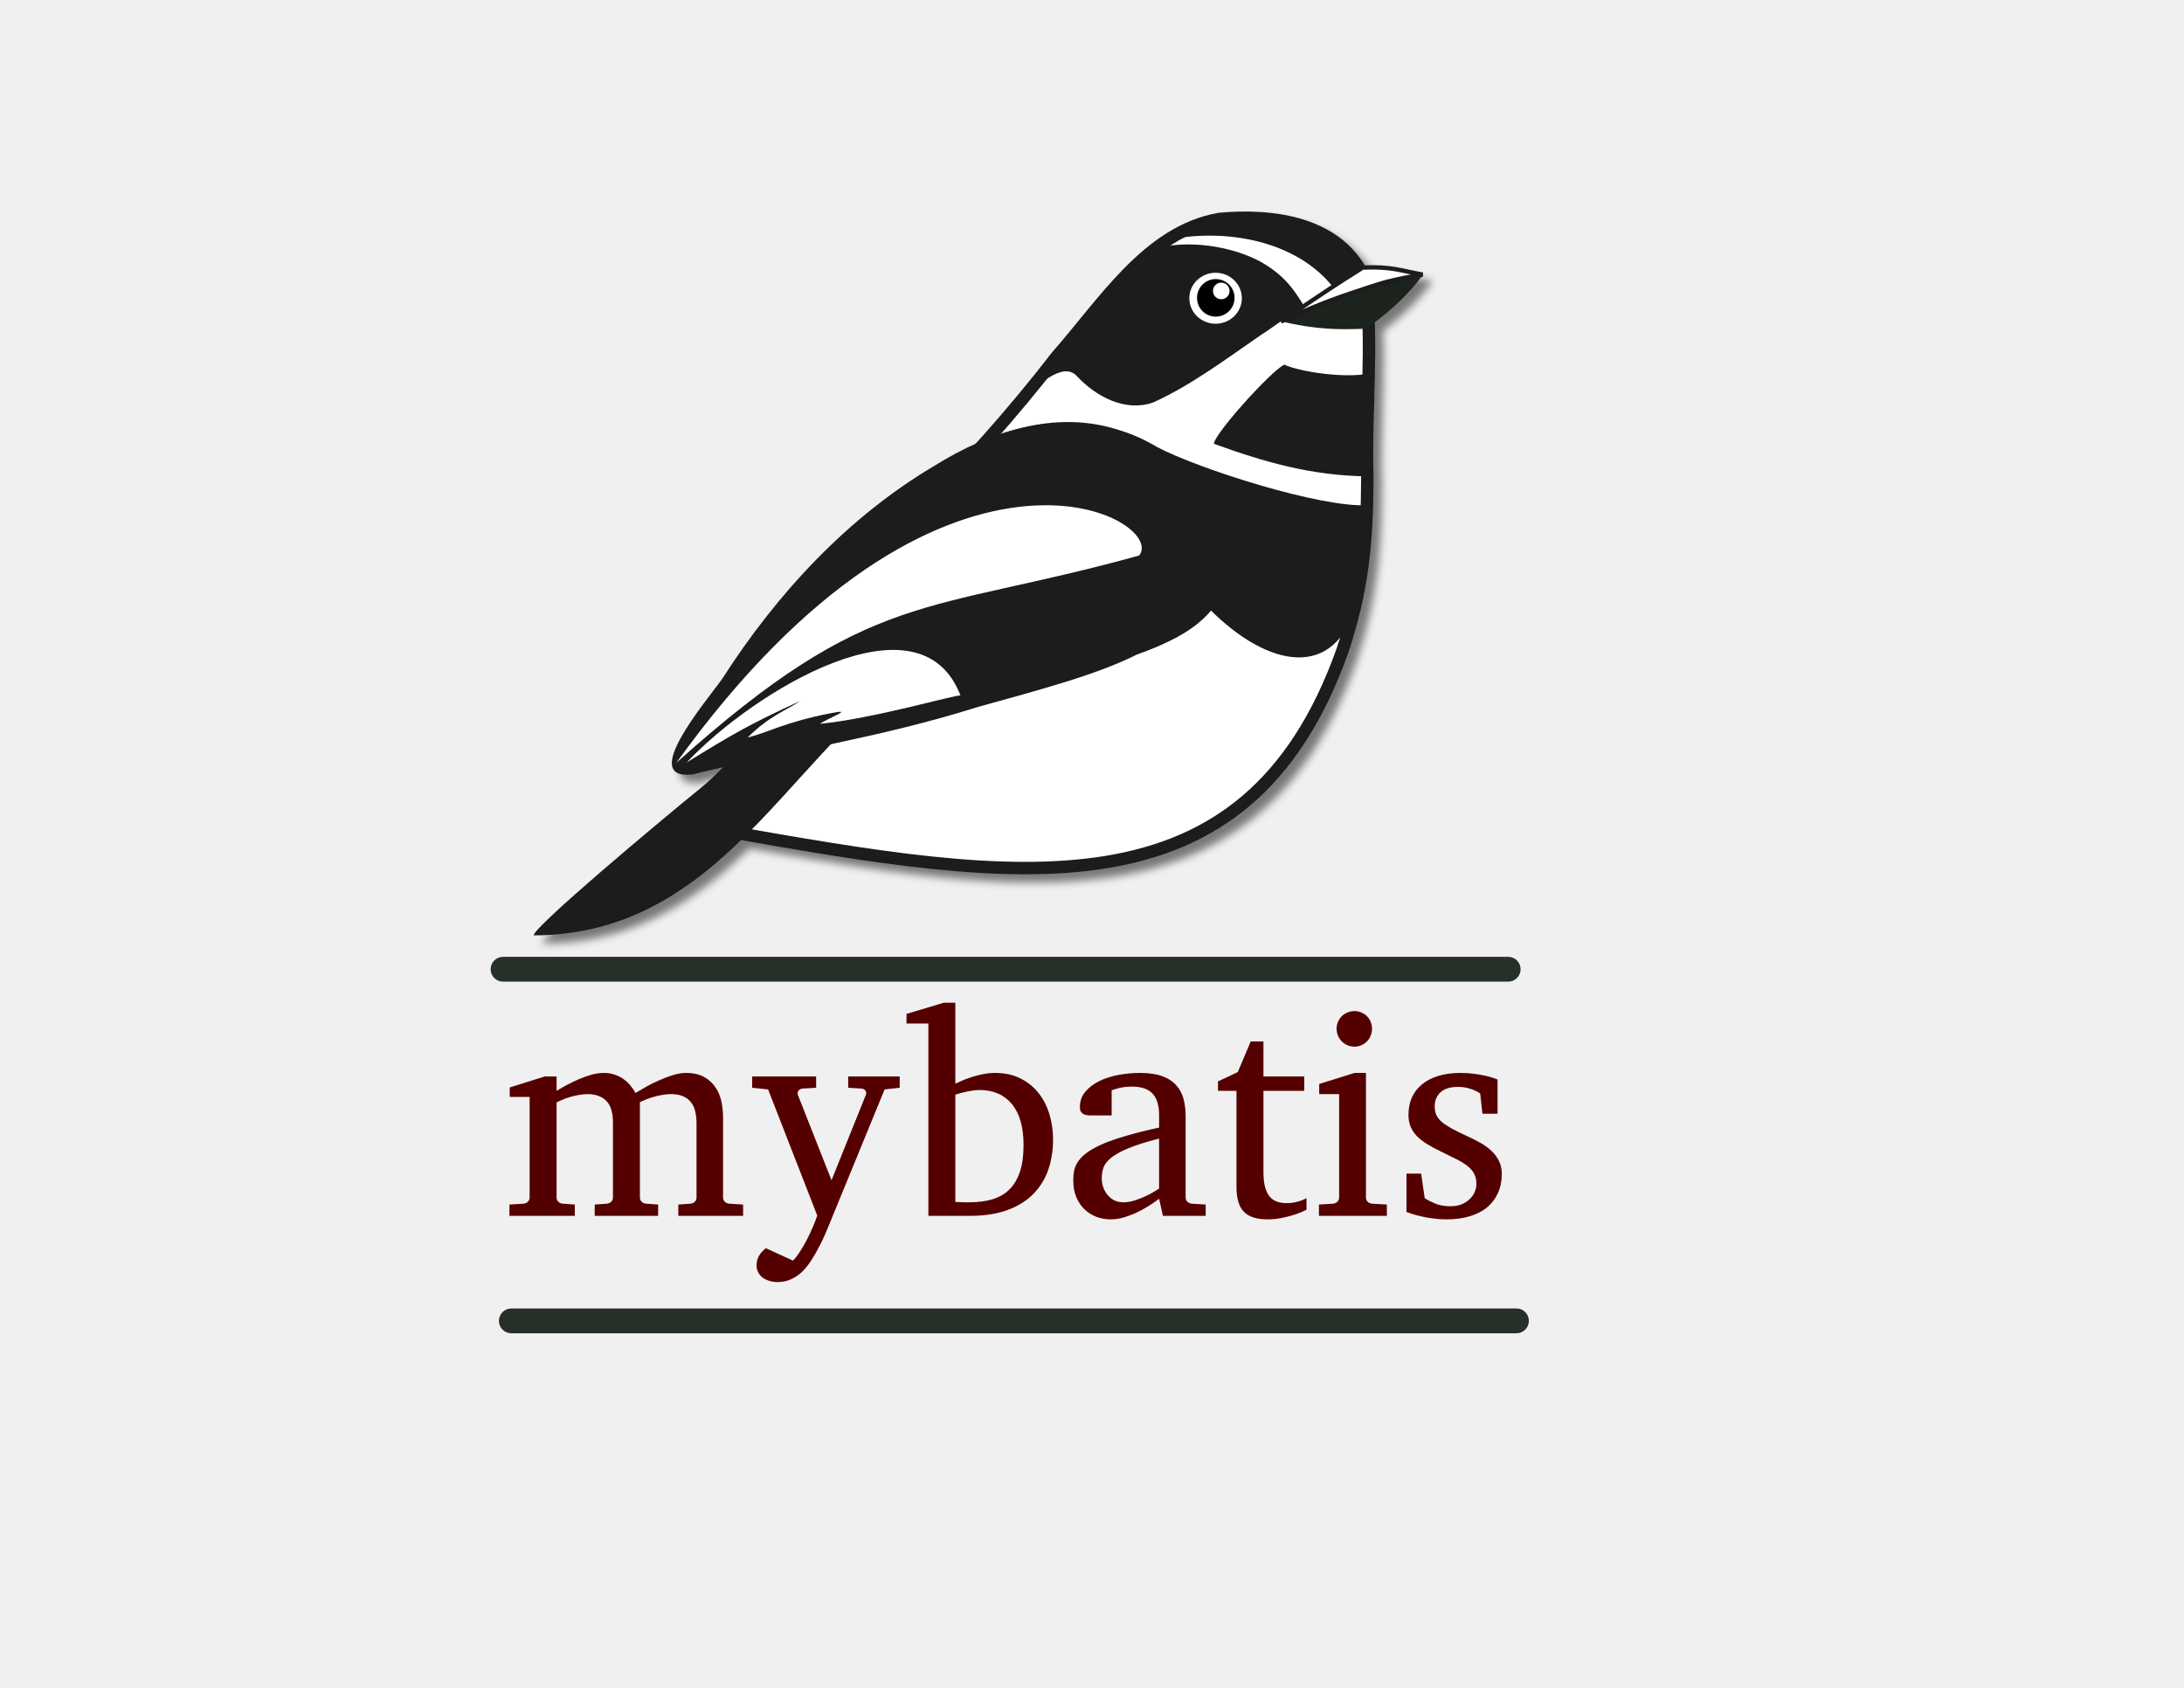
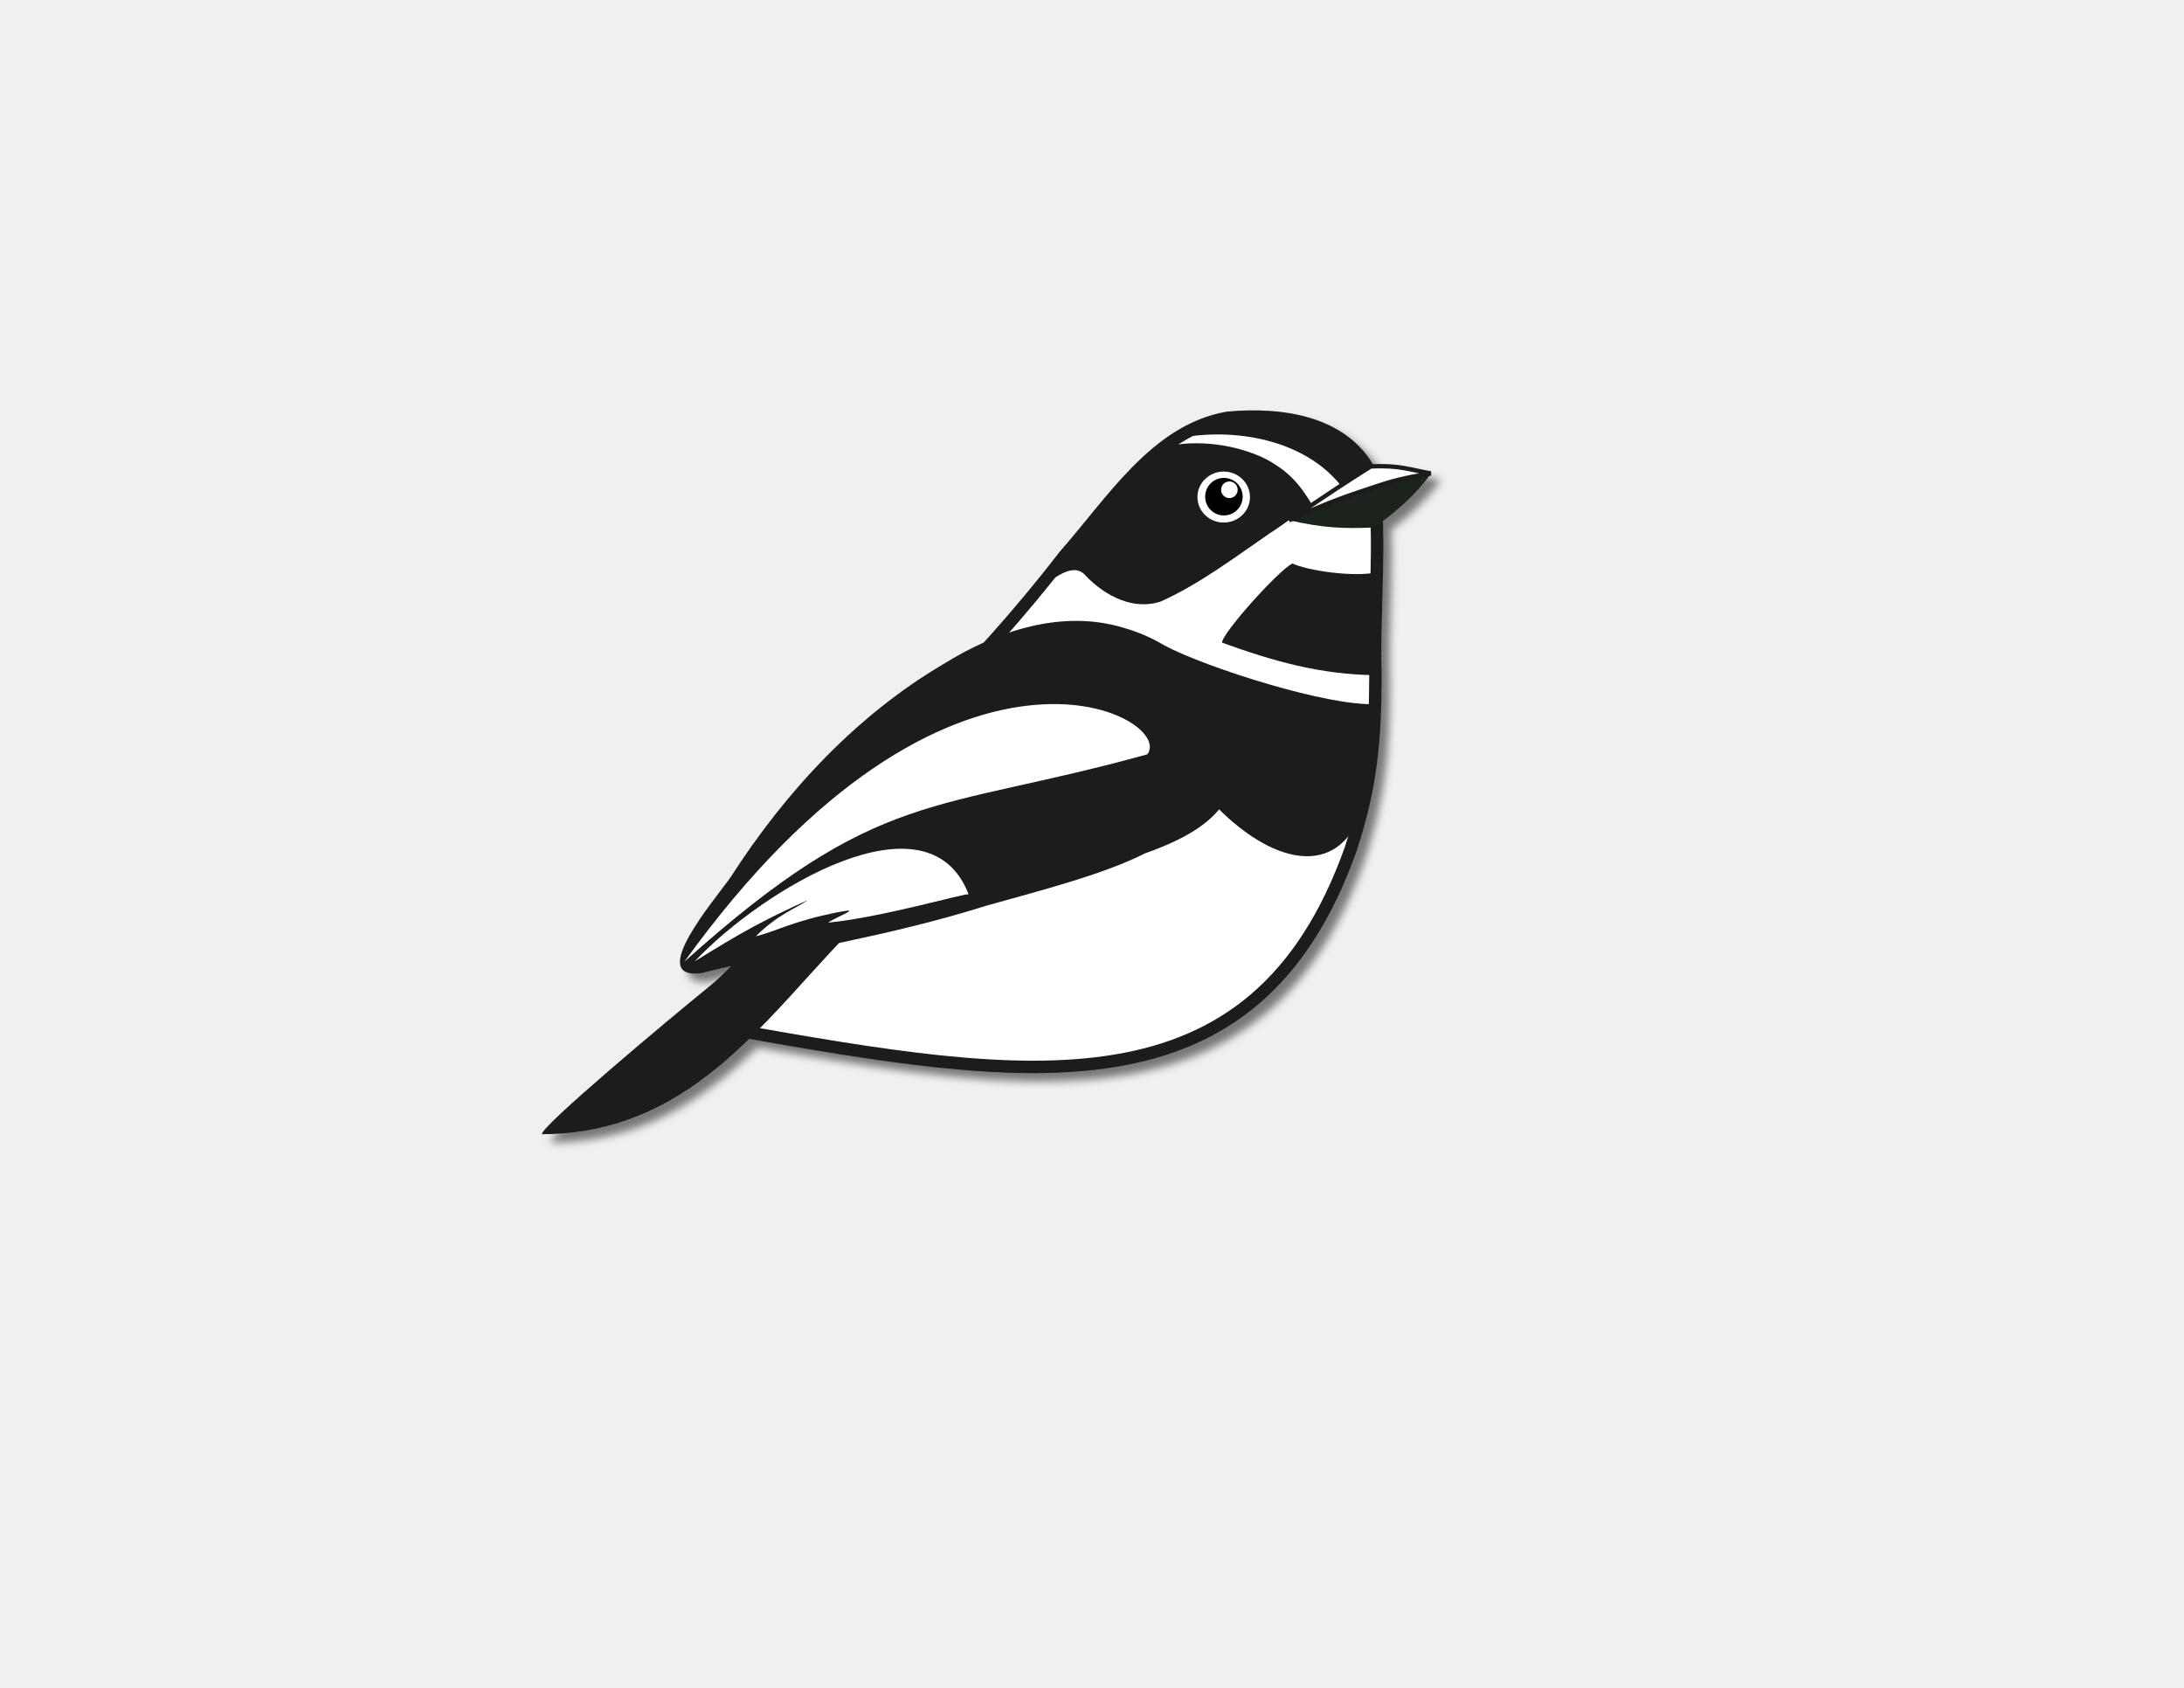
<svg xmlns="http://www.w3.org/2000/svg" width="792pt" height="612pt" id="svg2" version="1.0">
  <defs id="defs4">
    <linearGradient id="linearGradient3038">
      <stop style="stop-color:#757769;stop-opacity:1;" offset="0" id="stop3040" />
      <stop style="stop-color:#fff8cb;stop-opacity:1;" offset="1" id="stop3042" />
    </linearGradient>
    <linearGradient id="linearGradient3038-2">
      <stop style="stop-color:#757769;stop-opacity:1;" offset="0" id="stop3040-7" />
      <stop style="stop-color:#fff8cb;stop-opacity:1;" offset="1" id="stop3042-0" />
    </linearGradient>
    <filter id="filter3032" width="1.5" height="1.5" x="-.25" y="-.25">
      <feGaussianBlur id="feGaussianBlur3034" in="SourceAlpha" stdDeviation="2" result="blur" />
      <feColorMatrix id="feColorMatrix3036" result="bluralpha" type="matrix" values="1 0 0 0 0 0 1 0 0 0 0 0 1 0 0 0 0 0 0.5 0 " />
      <feOffset id="feOffset3038" in="bluralpha" dx="4" dy="4" result="offsetBlur" />
      <feMerge id="feMerge3040">
        <feMergeNode id="feMergeNode3042" in="offsetBlur" />
        <feMergeNode id="feMergeNode3044" in="SourceGraphic" />
      </feMerge>
    </filter>
  </defs>
  <g id="layer1">
-     <path id="path3104" style="font-size:139.822px;font-style:normal;font-variant:normal;font-weight:normal;font-stretch:normal;text-align:center;line-height:125%;writing-mode:lr-tb;text-anchor:middle;fill:#550000;fill-opacity:1;stroke:none;font-family:Abyssinica SIL;-inkscape-font-specification:Abyssinica SIL" d="m 327.977,587.806 0,-5.462 5.871,-0.41 c 0.865,-0.091 1.57,-0.41 2.116,-0.956 0.546,-0.546 0.819,-1.252 0.819,-2.116 l 0,-35.638 c -9e-5,-2.185 -0.205,-4.142 -0.614,-5.871 -0.41,-1.775 -1.115,-3.277 -2.116,-4.506 -0.956,-1.229 -2.23,-2.185 -3.823,-2.867 -1.593,-0.683 -3.55,-1.024 -5.871,-1.024 -1.183,6e-5 -2.435,0.114 -3.755,0.341 -1.274,0.182 -2.572,0.455 -3.892,0.819 -1.274,0.319 -2.549,0.728 -3.823,1.229 -1.229,0.455 -2.39,0.956 -3.482,1.502 l 0,46.016 c -6e-5,0.865 0.273,1.57 0.819,2.116 0.546,0.546 1.252,0.865 2.116,0.956 l 5.871,0.41 0,5.462 -30.654,0 0,-5.462 5.871,-0.41 c 0.865,-0.091 1.57,-0.41 2.116,-0.956 0.546,-0.546 0.819,-1.252 0.819,-2.116 l 0,-36.526 c -5e-5,-1.957 -0.228,-3.755 -0.683,-5.394 -0.41,-1.684 -1.115,-3.095 -2.116,-4.233 -0.956,-1.183 -2.23,-2.094 -3.823,-2.731 -1.548,-0.683 -3.436,-1.024 -5.667,-1.024 -1.32,6e-5 -2.708,0.137 -4.165,0.41 -1.411,0.228 -2.776,0.546 -4.096,0.956 -1.32,0.364 -2.572,0.797 -3.755,1.297 -1.138,0.455 -2.116,0.91 -2.936,1.365 l 0,45.879 c -3e-5,0.865 0.273,1.57 0.819,2.116 0.546,0.546 1.252,0.865 2.116,0.956 l 5.871,0.41 0,5.462 -31.61,0 0,-5.462 6.827,-0.41 c 0.865,-0.091 1.57,-0.41 2.116,-0.956 0.546,-0.546 0.819,-1.252 0.819,-2.116 l 0,-48.542 -9.626,0 0,-4.574 16.932,-5.325 5.735,0 0,6.964 c 1.547,-0.956 3.254,-1.934 5.12,-2.936 1.912,-1.001 3.869,-1.934 5.871,-2.799 2.003,-0.865 4.005,-1.57 6.008,-2.116 2.048,-0.546 3.983,-0.819 5.803,-0.819 2.003,7e-5 3.823,0.296 5.462,0.888 1.638,0.546 3.072,1.297 4.301,2.253 1.274,0.91 2.367,1.957 3.277,3.141 0.956,1.138 1.73,2.276 2.321,3.414 1.411,-0.865 3.118,-1.866 5.12,-3.004 2.003,-1.138 4.119,-2.185 6.349,-3.141 2.23,-1.001 4.46,-1.843 6.691,-2.526 2.23,-0.683 4.278,-1.024 6.145,-1.024 3.687,7e-5 6.691,0.683 9.012,2.048 2.321,1.32 4.142,3.027 5.462,5.12 1.365,2.048 2.298,4.347 2.799,6.896 0.501,2.549 0.751,5.007 0.751,7.373 l 0,38.711 c -1.1e-4,0.865 0.273,1.57 0.819,2.116 0.592,0.546 1.297,0.865 2.116,0.956 l 6.759,0.41 0,5.462 -31.337,0" />
-     <path id="path3106" style="font-size:139.822px;font-style:normal;font-variant:normal;font-weight:normal;font-stretch:normal;text-align:center;line-height:125%;writing-mode:lr-tb;text-anchor:middle;fill:#550000;fill-opacity:1;stroke:none;font-family:Abyssinica SIL;-inkscape-font-specification:Abyssinica SIL" d="m 427.723,526.702 -26.831,65.405 c -0.455,1.138 -1.092,2.663 -1.912,4.574 -0.819,1.912 -1.798,3.937 -2.936,6.076 -1.092,2.185 -2.321,4.324 -3.687,6.418 -1.32,2.094 -2.708,3.869 -4.165,5.325 -1.684,1.684 -3.55,2.981 -5.598,3.892 -2.003,0.956 -4.187,1.434 -6.554,1.434 -1.639,-3e-5 -3.095,-0.228 -4.369,-0.683 -1.274,-0.41 -2.344,-0.979 -3.209,-1.707 -0.865,-0.728 -1.525,-1.593 -1.98,-2.594 -0.455,-0.956 -0.683,-1.957 -0.683,-3.004 -10e-6,-1.593 0.341,-3.072 1.024,-4.438 0.728,-1.32 1.889,-2.64 3.482,-3.96 l 13.108,6.008 c 1.138,-1.138 2.299,-2.64 3.482,-4.506 1.183,-1.821 2.298,-3.755 3.345,-5.803 1.047,-2.048 2.003,-4.096 2.867,-6.145 0.865,-2.003 1.547,-3.778 2.048,-5.325 l -23.759,-60.968 -7.715,-0.819 0,-5.462 30.928,0 0,5.462 -6.691,0.41 c -0.774,0.091 -1.388,0.432 -1.843,1.024 -0.455,0.592 -0.546,1.274 -0.273,2.048 l 16.249,41.237 16.59,-41.237 c 0.319,-0.728 0.273,-1.388 -0.137,-1.98 -0.41,-0.637 -1.001,-1.001 -1.775,-1.092 l -6.622,-0.41 0,-5.462 24.92,0 0,5.462 -7.305,0.819" />
-     <path id="path3108" style="font-size:139.822px;font-style:normal;font-variant:normal;font-weight:normal;font-stretch:normal;text-align:center;line-height:125%;writing-mode:lr-tb;text-anchor:middle;fill:#550000;fill-opacity:1;stroke:none;font-family:Abyssinica SIL;-inkscape-font-specification:Abyssinica SIL" d="m 509.172,550.871 c -7e-5,5.28 -0.774,10.173 -2.321,14.679 -1.548,4.46 -3.96,8.352 -7.237,11.675 -3.232,3.323 -7.396,5.917 -12.494,7.783 -5.052,1.866 -11.083,2.799 -18.092,2.799 l -20.14,0 0,-92.987 -10.582,0 0,-4.643 18.024,-5.394 5.598,0 0,39.12 c 0.819,-0.364 1.889,-0.842 3.209,-1.434 1.32,-0.592 2.822,-1.161 4.506,-1.707 1.73,-0.546 3.573,-1.024 5.53,-1.434 1.957,-0.41 3.96,-0.614 6.008,-0.614 4.597,7e-5 8.625,0.865 12.084,2.594 3.505,1.73 6.44,4.074 8.807,7.032 2.367,2.959 4.142,6.395 5.325,10.309 1.183,3.869 1.775,7.942 1.775,12.221 m -14.269,2.799 c -5e-5,-8.784 -1.889,-15.43 -5.667,-19.936 -3.732,-4.506 -8.967,-6.759 -15.703,-6.759 -0.774,6e-5 -1.684,0.068 -2.731,0.205 -1.047,0.137 -2.116,0.319 -3.209,0.546 -1.047,0.228 -2.094,0.478 -3.141,0.751 -1.001,0.273 -1.843,0.523 -2.526,0.751 l 0,51.887 c 0.774,0.045 1.57,0.068 2.39,0.068 0.683,0.045 1.411,0.068 2.185,0.068 0.819,0 1.57,0 2.253,0 4.142,0 7.829,-0.478 11.06,-1.434 3.232,-0.956 5.962,-2.526 8.193,-4.711 2.23,-2.185 3.937,-5.029 5.12,-8.534 1.183,-3.505 1.775,-7.806 1.775,-12.904" />
-     <path id="path3110" style="font-size:139.822px;font-style:normal;font-variant:normal;font-weight:normal;font-stretch:normal;text-align:center;line-height:125%;writing-mode:lr-tb;text-anchor:middle;fill:#550000;fill-opacity:1;stroke:none;font-family:Abyssinica SIL;-inkscape-font-specification:Abyssinica SIL" d="m 562.288,587.806 -1.843,-8.261 c -2.458,1.866 -4.984,3.527 -7.578,4.984 -1.138,0.637 -2.344,1.252 -3.618,1.843 -1.274,0.592 -2.594,1.115 -3.96,1.57 -1.32,0.501 -2.685,0.888 -4.096,1.161 -1.365,0.273 -2.731,0.41 -4.096,0.41 -2.549,-10e-6 -4.938,-0.432 -7.169,-1.297 -2.185,-0.865 -4.096,-2.116 -5.735,-3.755 -1.639,-1.639 -2.936,-3.618 -3.892,-5.94 -0.91,-2.321 -1.365,-4.961 -1.365,-7.92 0,-1.73 0.159,-3.368 0.478,-4.916 0.364,-1.547 1.07,-3.049 2.116,-4.506 1.047,-1.456 2.503,-2.845 4.369,-4.165 1.912,-1.365 4.392,-2.708 7.442,-4.028 3.095,-1.32 6.85,-2.617 11.265,-3.892 4.46,-1.32 9.74,-2.64 15.839,-3.96 l 0,-6.008 c -4e-5,-4.688 -1.047,-8.147 -3.141,-10.377 -2.094,-2.276 -5.394,-3.414 -9.9,-3.414 -2.458,7e-5 -4.552,0.228 -6.281,0.683 -1.73,0.455 -2.936,0.819 -3.618,1.092 l 0,12.153 -10.173,0 c -0.637,4e-5 -1.274,-0.045 -1.912,-0.137 -0.592,-0.091 -1.138,-0.273 -1.639,-0.546 -0.501,-0.319 -0.91,-0.728 -1.229,-1.229 -0.273,-0.546 -0.41,-1.252 -0.41,-2.116 -10e-6,-2.867 0.865,-5.325 2.594,-7.373 1.73,-2.094 3.983,-3.823 6.759,-5.189 2.776,-1.365 5.894,-2.367 9.353,-3.004 3.459,-0.637 6.918,-0.956 10.377,-0.956 4.324,7e-5 7.897,0.523 10.719,1.57 2.867,1.047 5.12,2.503 6.759,4.369 1.684,1.866 2.867,4.074 3.55,6.622 0.683,2.549 1.024,5.348 1.024,8.398 l 0,39.189 c -6e-5,0.865 0.273,1.57 0.819,2.116 0.592,0.546 1.297,0.865 2.116,0.956 l 6.759,0.41 0,5.462 -20.687,0 m -1.843,-37.345 c -6.281,1.593 -11.265,3.163 -14.952,4.711 -3.687,1.548 -6.486,3.118 -8.398,4.711 -1.866,1.548 -3.072,3.141 -3.618,4.779 -0.501,1.593 -0.751,3.254 -0.751,4.984 -2e-5,1.456 0.228,2.89 0.683,4.301 0.501,1.365 1.183,2.594 2.048,3.687 0.91,1.092 2.003,1.98 3.277,2.663 1.32,0.637 2.822,0.956 4.506,0.956 1.866,0 3.8,-0.341 5.803,-1.024 2.048,-0.683 3.914,-1.434 5.598,-2.253 1.957,-0.956 3.892,-2.071 5.803,-3.345 l 0,-24.169" />
-     <path id="path3112" style="font-size:139.822px;font-style:normal;font-variant:normal;font-weight:normal;font-stretch:normal;text-align:center;line-height:125%;writing-mode:lr-tb;text-anchor:middle;fill:#550000;fill-opacity:1;stroke:none;font-family:Abyssinica SIL;-inkscape-font-specification:Abyssinica SIL" d="m 631.722,584.871 c -1.73,0.865 -3.619,1.639 -5.667,2.321 -1.73,0.592 -3.732,1.115 -6.008,1.57 -2.276,0.501 -4.665,0.751 -7.169,0.751 -5.28,-10e-6 -9.103,-1.229 -11.47,-3.687 -2.367,-2.458 -3.55,-6.463 -3.55,-12.016 l 0,-46.425 -8.944,0 0,-4.574 9.558,-4.506 6.281,-14.815 6.145,0 0,16.932 19.731,0 0,6.964 -19.731,0 0,39.052 c -2e-5,2.776 0.228,5.143 0.683,7.1 0.501,1.912 1.206,3.482 2.116,4.711 0.956,1.183 2.116,2.048 3.482,2.594 1.411,0.546 3.049,0.819 4.916,0.819 1.365,10e-6 2.617,-0.114 3.755,-0.341 1.183,-0.228 2.207,-0.501 3.072,-0.819 1.001,-0.364 1.934,-0.774 2.799,-1.229 l 0,5.598" />
-     <path id="path3114" style="font-size:139.822px;font-style:normal;font-variant:normal;font-weight:normal;font-stretch:normal;text-align:center;line-height:125%;writing-mode:lr-tb;text-anchor:middle;fill:#550000;fill-opacity:1;stroke:none;font-family:Abyssinica SIL;-inkscape-font-specification:Abyssinica SIL" d="m 663.4,497.345 c -3e-5,1.183 -0.228,2.321 -0.683,3.414 -0.41,1.047 -1.001,1.957 -1.775,2.731 -0.774,0.774 -1.684,1.388 -2.731,1.843 -1.001,0.455 -2.094,0.683 -3.277,0.683 -1.183,8e-5 -2.321,-0.227 -3.414,-0.683 -1.047,-0.455 -1.957,-1.07 -2.731,-1.843 -0.774,-0.774 -1.388,-1.684 -1.843,-2.731 -0.455,-1.092 -0.683,-2.23 -0.683,-3.414 -10e-6,-1.183 0.228,-2.298 0.683,-3.345 0.455,-1.047 1.07,-1.957 1.843,-2.731 0.774,-0.774 1.684,-1.365 2.731,-1.775 1.092,-0.455 2.23,-0.683 3.414,-0.683 1.183,1e-4 2.276,0.228 3.277,0.683 1.047,0.41 1.957,1.001 2.731,1.775 0.774,0.774 1.365,1.684 1.775,2.731 0.455,1.047 0.683,2.162 0.683,3.345 m -25.671,90.461 0,-5.462 6.827,-0.41 c 0.865,-0.091 1.57,-0.41 2.116,-0.956 0.546,-0.546 0.819,-1.252 0.819,-2.116 l 0,-49.907 -9.626,0 0,-4.916 17.068,-5.325 5.53,0 0,60.148 c -3e-5,0.865 0.273,1.57 0.819,2.116 0.592,0.546 1.297,0.865 2.116,0.956 l 7.169,0.41 0,5.462 -32.839,0" />
-     <path id="path3116" style="font-size:139.822px;font-style:normal;font-variant:normal;font-weight:normal;font-stretch:normal;text-align:center;line-height:125%;writing-mode:lr-tb;text-anchor:middle;fill:#550000;fill-opacity:1;stroke:none;font-family:Abyssinica SIL;-inkscape-font-specification:Abyssinica SIL" d="m 726.143,567.529 c -5e-5,3.414 -0.615,6.486 -1.843,9.217 -1.229,2.731 -2.981,5.052 -5.257,6.964 -2.276,1.866 -5.075,3.3 -8.398,4.301 -3.323,1.001 -7.055,1.502 -11.197,1.502 -2.139,-10e-6 -4.233,-0.137 -6.281,-0.41 -2.003,-0.228 -3.869,-0.546 -5.598,-0.956 -1.684,-0.364 -3.186,-0.751 -4.506,-1.161 -1.32,-0.41 -2.321,-0.751 -3.004,-1.024 l 0,-18.57 7.1,0 1.707,11.879 c 1.411,0.91 3.141,1.798 5.189,2.663 2.094,0.819 4.506,1.229 7.237,1.229 2.003,10e-6 3.778,-0.296 5.325,-0.888 1.547,-0.637 2.845,-1.456 3.892,-2.458 1.092,-1.001 1.912,-2.139 2.458,-3.414 0.592,-1.32 0.888,-2.685 0.888,-4.096 -3e-5,-1.957 -0.387,-3.618 -1.161,-4.984 -0.774,-1.411 -1.889,-2.663 -3.345,-3.755 -1.457,-1.138 -3.254,-2.23 -5.394,-3.277 -2.094,-1.047 -4.483,-2.23 -7.169,-3.55 -2.549,-1.229 -4.802,-2.435 -6.759,-3.618 -1.957,-1.229 -3.618,-2.526 -4.984,-3.892 -1.32,-1.411 -2.321,-2.936 -3.004,-4.574 -0.683,-1.684 -1.024,-3.573 -1.024,-5.667 -10e-6,-3.095 0.546,-5.894 1.639,-8.398 1.138,-2.503 2.776,-4.62 4.916,-6.349 2.139,-1.775 4.756,-3.14 7.851,-4.096 3.141,-0.956 6.736,-1.434 10.787,-1.434 2.048,7e-5 4.005,0.114 5.871,0.341 1.866,0.228 3.573,0.501 5.12,0.819 1.547,0.319 2.913,0.66 4.096,1.024 1.183,0.364 2.116,0.706 2.799,1.024 l 0,16.522 -7.305,0 -1.092,-9.763 c -1.001,-0.774 -2.481,-1.502 -4.438,-2.185 -1.957,-0.683 -4.028,-1.024 -6.213,-1.024 -3.869,6e-5 -6.736,0.888 -8.602,2.663 -1.821,1.73 -2.731,3.96 -2.731,6.691 -2e-5,1.593 0.25,2.981 0.751,4.165 0.546,1.183 1.411,2.299 2.594,3.345 1.229,1.047 2.822,2.116 4.779,3.209 2.003,1.092 4.483,2.321 7.442,3.687 2.458,1.092 4.711,2.23 6.759,3.414 2.048,1.183 3.823,2.503 5.325,3.96 1.502,1.457 2.663,3.072 3.482,4.847 0.865,1.775 1.297,3.801 1.297,6.076" />
-     <rect style="color:#000000;fill:#262f28;fill-opacity:1;fill-rule:nonzero;stroke:none;stroke-width:2;marker:none;visibility:visible;display:inline;overflow:visible;enable-background:accumulate" id="rect2969" width="498" height="12" x="-735.233" y="462.586" ry="6" transform="scale(-1,1)" />
-     <rect ry="6" y="632.586" x="-739.233" height="12" width="498" id="rect2971" style="color:#000000;fill:#262f28;fill-opacity:1;fill-rule:nonzero;stroke:none;stroke-width:2;marker:none;visibility:visible;display:inline;overflow:visible;enable-background:accumulate" transform="scale(-1,1)" />
-     <g id="g3014" style="filter:url(#filter3032)">
+     <g id="g3014" style="filter:url(#filter3032)" transform="translate(3.923371,96.1226)">
      <path id="Body" d="m 649.182,314.316 c 9.973,-30.303 11.824,-52.687 11.948,-83.927 -0.985,-31.434 2.883,-63.607 -0.883,-94.749 -12.158,-28.655 -45.696,-32.12 -70.718,-29.772 -34.68,6.127 -55.759,40.614 -78.747,66.635 -21.165,27.523 -44.255,53.044 -68.39,77.223 -80.68,113.613 -104.436,148.343 -92.648,151.857 142.724,25.17 252.783,44.129 299.438,-87.267 z" style="fill:#ffffff;fill-opacity:1;stroke:#1a1a1a;stroke-width:6;stroke-miterlimit:4;stroke-opacity:1;stroke-dasharray:none" />
-       <path id="HeadStripe" d="m 658.956,129.347 c -16.442,-23.58 -60.174,-35.34 -93.718,-13.523 27.808,-5.503 61.359,0.575 79.132,22.757 5.437,-3.801 8.904,-5.744 14.586,-9.233 z" style="fill:#1a1a1a;stroke:none;stroke-width:6;stroke-miterlimit:4;stroke-dasharray:none" />
+       <path id="HeadStripe" d="m 658.956,129.347 c -16.442,-23.58 -60.174,-35.34 -93.718,-13.523 27.808,-5.503 61.359,0.575 79.132,22.757 5.437,-3.801 8.904,-5.744 14.586,-9.233 z" style="fill:#1a1a1a;stroke:none" />
      <path id="EyeMask" d="m 496.72,190.066 c 12.448,-14.03 23.54,-29.488 35.922,-43.571 9.017,-8.931 17.315,-18.823 27.202,-26.604 14.65,-3.787 34.69,-1.175 49.144,6.352 10.704,6.001 15.936,12.054 22.511,23.386 -8.072,1.615 -14.574,7.825 -21.606,12.171 -17.047,11.694 -33.763,24.388 -52.386,32.797 -13.182,4.582 -27.159,-2.497 -36.692,-12.62 -3.705,-4.268 -9.093,-2.157 -13.107,0.222 -3.89,2.206 -7.38,5.156 -10.988,7.867 z" style="fill:#1a1a1a;fill-opacity:1;stroke-width:6;stroke-miterlimit:4;stroke-dasharray:none" />
      <path style="fill:#1a1a1a;fill-opacity:1;stroke:none" d="m 655.862,291.735 c 3.623,-14.576 5.979,-43.912 5.112,-47.489 -22.306,1.191 -80.797,-17.233 -101.829,-28.263 29.827,29.725 26.448,24.272 33.454,43.225 6.801,9.259 -7.03,24.708 -8.025,35.005 28.706,29.009 61.026,34.758 71.288,-2.478 z" id="Chest" />
      <path style="fill:#1a1a1a;fill-opacity:1;stroke:none" d="m 453.737,318.397 c -67.452,32.384 -98.377,133.501 -195.635,133.823 -0.736,-3.541 59.452,-53.974 80.991,-71.491 16.95,-13.764 33.096,-37.33 33.364,-44.419 10.796,-4.584 68.656,-18.306 81.28,-17.914 z" id="TailUpper" />
      <g style="stroke-width:11.667;stroke-miterlimit:4;stroke-dasharray:none" transform="matrix(-0.4865093,0,0,0.5435717,670.447,124.1698)" id="Beak">
        <path id="BeakLower" d="m 104.971,57.474 c -36.118,7.238 -54.418,7.429 -84.595,6.432 -24.463,-15.64 -42.777,-30.942 -56.445,-48.064 10.282,0.444 26.446,3.735 50.502,10.039 24.056,6.304 52.978,14.809 90.539,31.593 z" style="fill:#1e211e;stroke-width:11.667;stroke-miterlimit:4;stroke-dasharray:none" />
-         <path style="fill:#ffffff;fill-opacity:1;stroke-width:3.889;stroke-miterlimit:4;stroke-dasharray:none;stroke:#1a1a1a;stroke-opacity:1" d="M 104.971,57.474 C 53.599,26.511 53.599,26.511 23.619,9.524 -5.397,8.454 -14.165,12.391 -35.864,15.827 c 27.277,4.06 37.973,6.63 53.795,11.35 26.878,8.017 45.176,13.067 87.04,30.298 z" id="BeakUpper" />
+         <path style="fill:#ffffff;fill-opacity:1;stroke:#1a1a1a;stroke-width:3.889;stroke-miterlimit:4;stroke-opacity:1;stroke-dasharray:none" d="M 104.971,57.474 C 53.599,26.511 53.599,26.511 23.619,9.524 -5.397,8.454 -14.165,12.391 -35.864,15.827 c 27.277,4.06 37.973,6.63 53.795,11.35 26.878,8.017 45.176,13.067 87.04,30.298 z" id="BeakUpper" />
      </g>
-       <path style="fill:#ffffff;fill-opacity:1;stroke:none;stroke-width:11.128;stroke-miterlimit:4;stroke-dasharray:none" id="path2541" d="m 202.143,38.612 a 23.75,22.679 0 1 1 -47.5,0 23.75,22.679 0 1 1 47.5,0 z" transform="matrix(-0.5348029,0,0,0.5435717,683.163,123.1992)" />
-       <path id="path2543" d="m 587.831,134.922 c -5.013,0 -9.044,4.059 -9.044,9.077 0,5.018 4.031,9.077 9.044,9.077 5.013,0 9.095,-4.059 9.095,-9.077 0,-5.018 -4.082,-9.077 -9.095,-9.077 z" style="fill:#000000;fill-opacity:1;stroke:none;stroke-width:6;stroke-miterlimit:4;stroke-dasharray:none" />
+       <path style="fill:#ffffff;fill-opacity:1;stroke:none" id="path2541" d="m 202.143,38.612 c 0,12.525 -10.633,22.679 -23.75,22.679 -13.117,0 -23.75,-10.154 -23.75,-22.679 0,-12.525 10.633,-22.679 23.75,-22.679 13.117,0 23.75,10.154 23.75,22.679 z" transform="matrix(-0.5348029,0,0,0.5435717,683.163,123.1992)" />
+       <path id="path2543" d="m 587.831,134.922 c -5.013,0 -9.044,4.059 -9.044,9.077 0,5.018 4.031,9.077 9.044,9.077 5.013,0 9.095,-4.059 9.095,-9.077 0,-5.018 -4.082,-9.077 -9.095,-9.077 z" style="fill:#000000;fill-opacity:1;stroke:none" />
      <path id="WingBackground" d="m 561.172,217.221 c 17.042,12.127 34.287,30.305 34.158,53.412 -2.558,23.852 -17.067,35.679 -45.581,45.787 -19.593,9.897 -47.593,17.193 -77.024,25.395 -47.552,14.964 -91.174,21.127 -137.931,32.582 -26.295,3.003 7.031,-35.731 14.463,-46.307 26.73,-41.628 61.06,-78.446 102.912,-103.117 25.989,-16.168 57.622,-26.75 87.593,-17.46 7.518,2.167 14.768,5.404 21.41,9.709 z" style="fill:#1a1a1a;fill-opacity:1;stroke-width:6;stroke-miterlimit:4;stroke-dasharray:none" />
-       <path style="fill:#ffffff;stroke:none;stroke-width:6;stroke-miterlimit:4;stroke-dasharray:none" d="m 331.993,368.644 c 22.549,-13.926 31.059,-18.783 54.834,-29.703 -6.462,4.478 -14.419,6.815 -25.308,17.585 9.725,-2.266 17.451,-7.315 40.493,-11.784 11.521,-2.234 -1.149,2.117 -5.554,5.203 26.157,-2.576 65.578,-14.137 67.945,-13.722 -19.581,-50.934 -99.862,-2.151 -132.411,32.42 z" id="WingTip" />
-       <path style="fill:#ffffff;fill-opacity:1;fill-rule:evenodd;stroke:none;stroke-width:6;stroke-miterlimit:4;stroke-dasharray:none" d="M 550.804,268.571 C 447.32,297.237 421.492,284.04 327.021,368.78 455.468,190.541 565.078,250.551 550.804,268.571 z" id="WingStripe" />
+       <path style="fill:#ffffff;stroke:none" d="m 331.993,368.644 c 22.549,-13.926 31.059,-18.783 54.834,-29.703 -6.462,4.478 -14.419,6.815 -25.308,17.585 9.725,-2.266 17.451,-7.315 40.493,-11.784 11.521,-2.234 -1.149,2.117 -5.554,5.203 26.157,-2.576 65.578,-14.137 67.945,-13.722 -19.581,-50.934 -99.862,-2.151 -132.411,32.42 z" id="WingTip" />
+       <path style="fill:#ffffff;fill-opacity:1;fill-rule:evenodd;stroke:none" d="M 550.804,268.571 C 447.32,297.237 421.492,284.04 327.021,368.78 455.468,190.541 565.078,250.551 550.804,268.571 z" id="WingStripe" />
      <path d="m 574.635,107.126 c 8.997,-3.963 18.402,-6.674 27.674,-9.704 13.705,-4.636 27.614,-8.342 41.637,-11.54 5.082,-1.151 10.178,-2.274 15.358,-2.666 1.27,-0.073 2.546,-0.127 3.817,-0.062 0.439,0.018 0.878,0.019 1.318,0.016 0.253,-0.008 0.506,-0.008 0.76,-0.005 1.36,0.046 2.721,0.045 4.081,0.047 1.662,0.005 3.323,-0.005 4.985,-0.013 1.546,-0.198 2.175,0.153 3.503,0.912 1.524,0.892 2.872,1.958 4.088,3.319 1.29,1.473 2.361,3.177 3.154,5.035 0.516,1.005 0.517,2.165 0.753,3.252 0.179,0.748 0.602,1.236 1.155,1.672 0.969,0.585 2.004,0.855 3.088,1.057 0.174,0.027 0.349,0.054 0.523,0.08 0,0 -9.879,7.732 -9.879,7.732 l 0,0 c -0.175,-0.041 -0.35,-0.083 -0.525,-0.124 -1.212,-0.321 -2.417,-0.74 -3.442,-1.558 -0.671,-0.652 -1.247,-1.377 -1.515,-2.343 -0.338,-1.014 -0.162,-2.168 -0.624,-3.163 -0.683,-1.742 -1.682,-3.302 -2.902,-4.628 -1.162,-1.227 -2.483,-2.15 -3.926,-2.921 -1.031,-0.522 -2.064,-0.447 -3.182,-0.425 -1.651,-0.008 -3.303,-0.018 -4.954,-0.013 -1.399,0.003 -2.799,0.003 -4.198,0.048 -0.253,0.001 -0.506,0.003 -0.759,-0.011 -0.446,-0.013 -0.892,-0.027 -1.338,-0.055 -1.186,-0.053 -2.373,-0.035 -3.559,0.034 -4.934,0.36 -9.811,1.303 -14.67,2.297 -13.876,2.945 -27.596,6.616 -41.11,11.234 -9.67,3.26 -19.481,6.262 -28.742,10.822 0,0 9.431,-8.328 9.431,-8.328 z" id="path3153-7" style="fill:#000000;fill-opacity:0;stroke-width:6;stroke-miterlimit:4;stroke-dasharray:none" />
      <path style="fill:#1a1a1a;stroke-width:6;stroke-miterlimit:4;stroke-dasharray:none" d="m 661.409,230.31 c 0.137,-12.927 0.967,-46.016 0.638,-49.739 -11.61,2.414 -33.141,-0.693 -41.147,-4.28 -7.113,3.838 -34.132,33.962 -33.935,38.287 25.132,9.061 47.229,15.369 74.444,15.732 z" id="Beard" />
-       <path transform="matrix(0.9083571,0,0,1.014898,31.34358,-88.24072)" d="m 619.993,225.536 a 4.417,3.964 0 1 1 -8.834,0 4.417,3.964 0 1 1 8.834,0 z" id="path3010" style="fill:#ffffff;fill-opacity:1;fill-rule:nonzero;stroke-width:6.249;stroke-miterlimit:4;stroke-dasharray:none" />
+       <path transform="matrix(0.9083571,0,0,1.014898,31.34358,-88.24072)" d="m 619.993,225.536 c 0,2.189 -1.978,3.964 -4.417,3.964 -2.44,0 -4.417,-1.775 -4.417,-3.964 0,-2.189 1.978,-3.964 4.417,-3.964 2.44,0 4.417,1.775 4.417,3.964 z" id="path3010" style="fill:#ffffff;fill-opacity:1;fill-rule:nonzero;stroke-width:6.249;stroke-miterlimit:4;stroke-dasharray:none" />
    </g>
  </g>
</svg>
